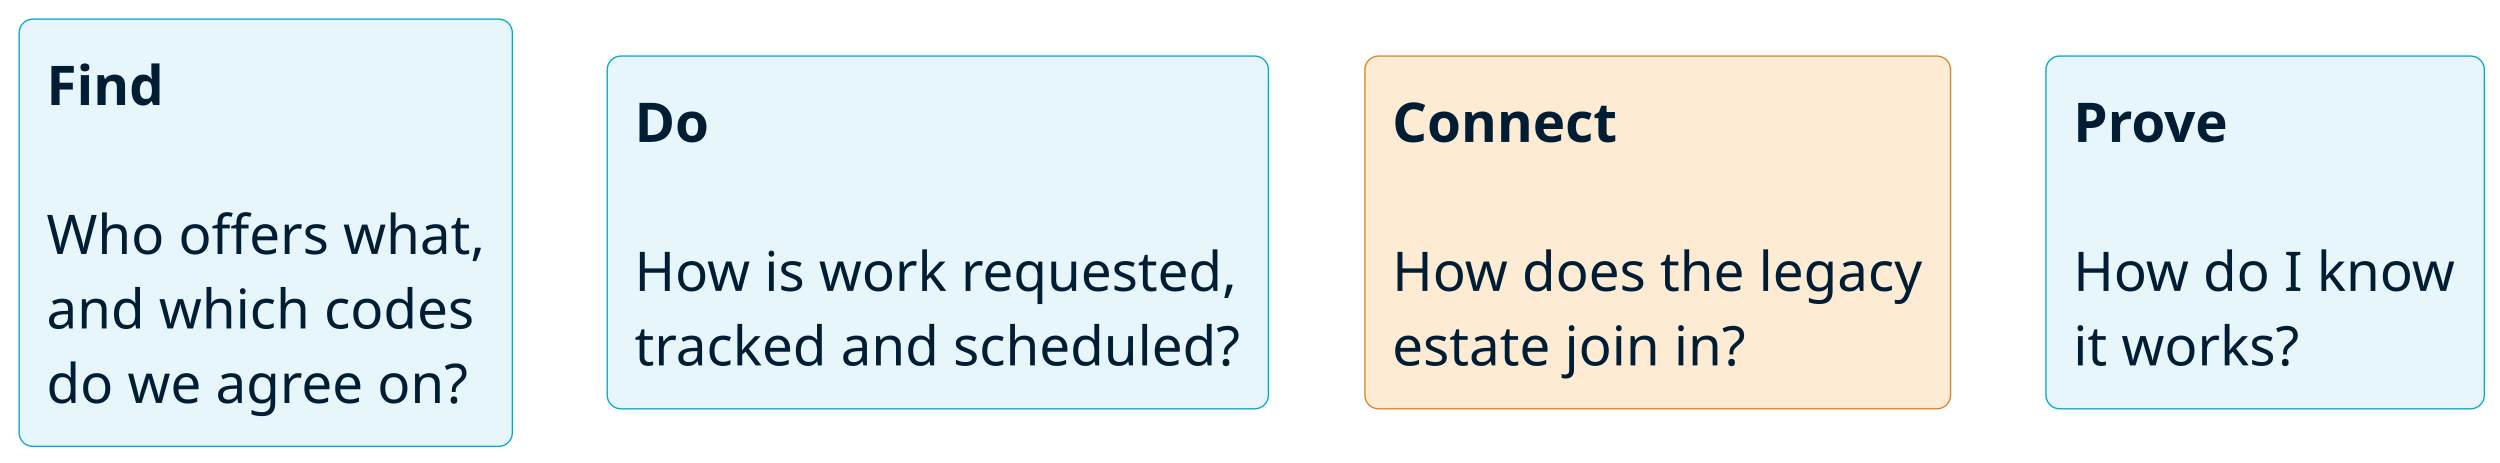
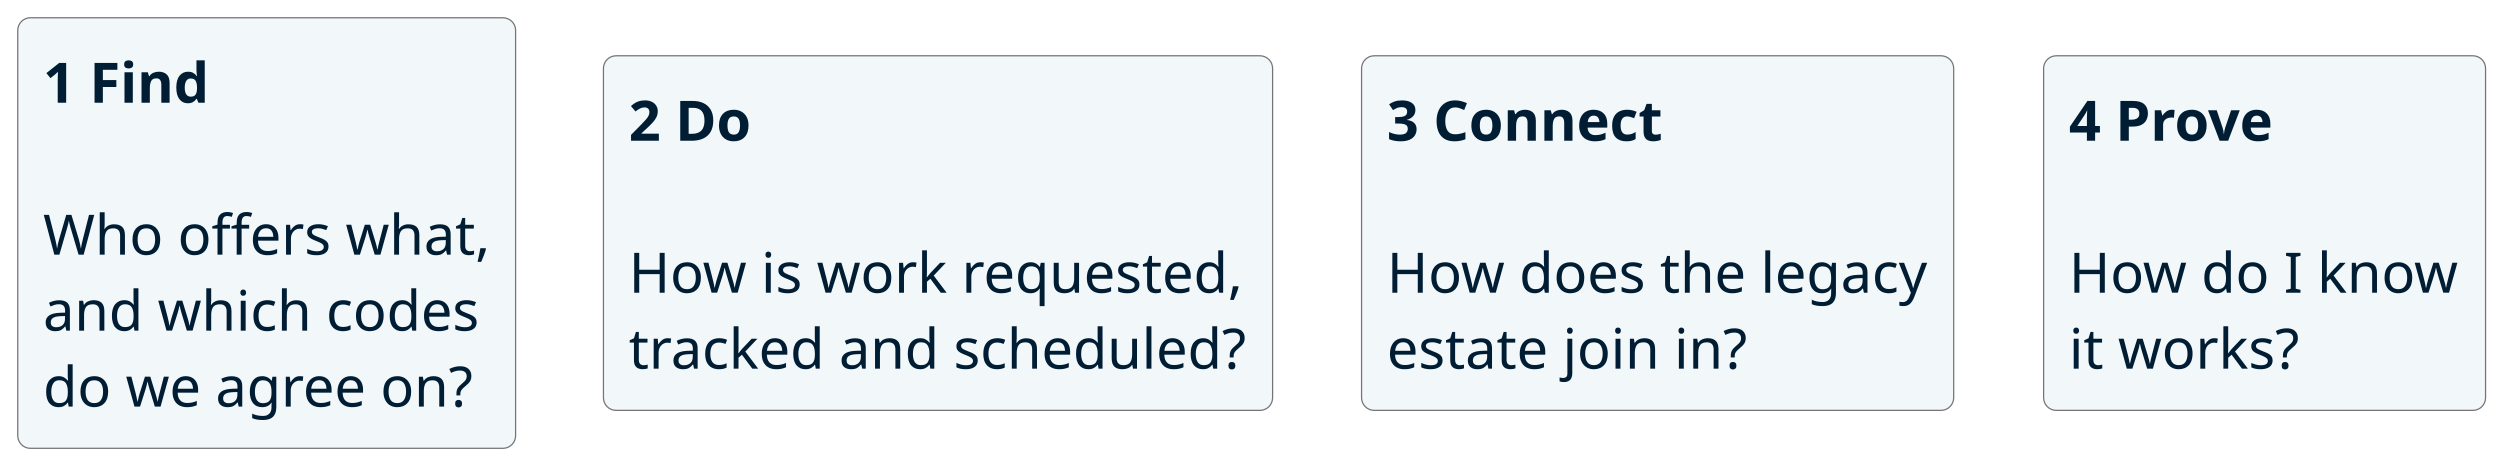
- <svg xmlns="http://www.w3.org/2000/svg" contentStyleType="text/css" data-diagram-type="DESCRIPTION" height="169px" preserveAspectRatio="none" style="width:914px;height:169px;" version="1.1" viewBox="0 0 914 169" width="914px" zoomAndPan="magnify">
+ <svg xmlns="http://www.w3.org/2000/svg" contentStyleType="text/css" data-diagram-type="DESCRIPTION" height="182px" preserveAspectRatio="none" style="width:986px;height:182px;" version="1.1" viewBox="0 0 986 182" width="986px" zoomAndPan="magnify">
  <defs />
  <g>
-     <g class="entity" data-qualified-name="F" data-source-line="14" id="ent0002">
-       <rect fill="#E6F6FA" height="156.2" rx="5" ry="5" style="stroke:#00A9CE;stroke-width:0.5;" width="180.32" x="7" y="7" />
-       <text fill="#001D34" font-family="Calibri" font-size="20" font-weight="bold" lengthAdjust="spacing" textLength="42.88" x="17" y="38.38">Find</text>
-       <text fill="#001D34" font-family="Calibri" font-size="20" lengthAdjust="spacing" textLength="5.2" x="17" y="65.62"> </text>
-       <text fill="#001D34" font-family="Calibri" font-size="20" lengthAdjust="spacing" textLength="160.32" x="17" y="92.86">Who offers what,</text>
-       <text fill="#001D34" font-family="Calibri" font-size="20" lengthAdjust="spacing" textLength="156.34" x="17" y="120.1">and which codes</text>
-       <text fill="#001D34" font-family="Calibri" font-size="20" lengthAdjust="spacing" textLength="154.48" x="17" y="147.34">do we agree on?</text>
+     <g class="entity" data-qualified-name="F" data-source-line="10" id="ent0002">
+       <rect fill="#F2F7F9" height="169.821" rx="5" ry="5" style="stroke:#757579;stroke-width:0.5;" width="196.353" x="7" y="7" />
+       <text fill="#001D34" font-family="Calibri" font-size="22" font-weight="bold" lengthAdjust="spacing" textLength="71.192" x="17" y="40.518">1  Find</text>
+       <text fill="#001D34" font-family="Calibri" font-size="22" lengthAdjust="spacing" textLength="5.72" x="17" y="70.482"> </text>
+       <text fill="#001D34" font-family="Calibri" font-size="22" lengthAdjust="spacing" textLength="176.353" x="17" y="100.446">Who offers what,</text>
+       <text fill="#001D34" font-family="Calibri" font-size="22" lengthAdjust="spacing" textLength="171.975" x="17" y="130.41">and which codes</text>
+       <text fill="#001D34" font-family="Calibri" font-size="22" lengthAdjust="spacing" textLength="169.929" x="17" y="160.375">do we agree on?</text>
    </g>
-     <g class="entity" data-qualified-name="D" data-source-line="15" id="ent0003">
-       <rect fill="#E6F6FA" height="128.96" rx="5" ry="5" style="stroke:#00A9CE;stroke-width:0.5;" width="241.74" x="222" y="20.5" />
-       <text fill="#001D34" font-family="Calibri" font-size="20" font-weight="bold" lengthAdjust="spacing" textLength="27.18" x="232" y="51.88">Do</text>
-       <text fill="#001D34" font-family="Calibri" font-size="20" lengthAdjust="spacing" textLength="5.2" x="232" y="79.12"> </text>
-       <text fill="#001D34" font-family="Calibri" font-size="20" lengthAdjust="spacing" textLength="220.96" x="232" y="106.36">How is work requested,</text>
-       <text fill="#001D34" font-family="Calibri" font-size="20" lengthAdjust="spacing" textLength="221.74" x="232" y="133.6">tracked and scheduled?</text>
+     <g class="entity" data-qualified-name="D" data-source-line="11" id="ent0003">
+       <rect fill="#F2F7F9" height="139.856" rx="5" ry="5" style="stroke:#757579;stroke-width:0.5;" width="263.915" x="238" y="22" />
+       <text fill="#001D34" font-family="Calibri" font-size="22" font-weight="bold" lengthAdjust="spacing" textLength="53.922" x="248" y="55.518">2  Do</text>
+       <text fill="#001D34" font-family="Calibri" font-size="22" lengthAdjust="spacing" textLength="5.72" x="248" y="85.482"> </text>
+       <text fill="#001D34" font-family="Calibri" font-size="22" lengthAdjust="spacing" textLength="243.057" x="248" y="115.446">How is work requested,</text>
+       <text fill="#001D34" font-family="Calibri" font-size="22" lengthAdjust="spacing" textLength="243.915" x="248" y="145.41">tracked and scheduled?</text>
    </g>
-     <g class="entity" data-qualified-name="C" data-source-line="16" id="ent0004">
-       <rect fill="#FDEBD3" height="128.96" rx="5" ry="5" style="stroke:#D9822B;stroke-width:0.5;" width="214.12" x="499" y="20.5" />
-       <text fill="#001D34" font-family="Calibri" font-size="20" font-weight="bold" lengthAdjust="spacing" textLength="82.18" x="509" y="51.88">Connect</text>
-       <text fill="#001D34" font-family="Calibri" font-size="20" lengthAdjust="spacing" textLength="5.2" x="509" y="79.12"> </text>
-       <text fill="#001D34" font-family="Calibri" font-size="20" lengthAdjust="spacing" textLength="194.12" x="509" y="106.36">How does the legacy</text>
-       <text fill="#001D34" font-family="Calibri" font-size="20" lengthAdjust="spacing" textLength="129.18" x="509" y="133.6">estate join in?</text>
+     <g class="entity" data-qualified-name="C" data-source-line="12" id="ent0004">
+       <rect fill="#F2F7F9" height="139.856" rx="5" ry="5" style="stroke:#757579;stroke-width:0.5;" width="233.533" x="537" y="22" />
+       <text fill="#001D34" font-family="Calibri" font-size="22" font-weight="bold" lengthAdjust="spacing" textLength="114.422" x="547" y="55.518">3  Connect</text>
+       <text fill="#001D34" font-family="Calibri" font-size="22" lengthAdjust="spacing" textLength="5.72" x="547" y="85.482"> </text>
+       <text fill="#001D34" font-family="Calibri" font-size="22" lengthAdjust="spacing" textLength="213.533" x="547" y="115.446">How does the legacy</text>
+       <text fill="#001D34" font-family="Calibri" font-size="22" lengthAdjust="spacing" textLength="142.099" x="547" y="145.41">estate join in?</text>
    </g>
-     <g class="entity" data-qualified-name="P" data-source-line="17" id="ent0005">
-       <rect fill="#E6F6FA" height="128.96" rx="5" ry="5" style="stroke:#00A9CE;stroke-width:0.5;" width="160.28" x="748" y="20.5" />
-       <text fill="#001D34" font-family="Calibri" font-size="20" font-weight="bold" lengthAdjust="spacing" textLength="57.22" x="758" y="51.88">Prove</text>
-       <text fill="#001D34" font-family="Calibri" font-size="20" lengthAdjust="spacing" textLength="5.2" x="758" y="79.12"> </text>
-       <text fill="#001D34" font-family="Calibri" font-size="20" lengthAdjust="spacing" textLength="140.28" x="758" y="106.36">How do I know</text>
-       <text fill="#001D34" font-family="Calibri" font-size="20" lengthAdjust="spacing" textLength="82.6" x="758" y="133.6">it works?</text>
+     <g class="entity" data-qualified-name="P" data-source-line="13" id="ent0005">
+       <rect fill="#F2F7F9" height="139.856" rx="5" ry="5" style="stroke:#757579;stroke-width:0.5;" width="174.309" x="806" y="22" />
+       <text fill="#001D34" font-family="Calibri" font-size="22" font-weight="bold" lengthAdjust="spacing" textLength="86.966" x="816" y="55.518">4  Prove</text>
+       <text fill="#001D34" font-family="Calibri" font-size="22" lengthAdjust="spacing" textLength="5.72" x="816" y="85.482"> </text>
+       <text fill="#001D34" font-family="Calibri" font-size="22" lengthAdjust="spacing" textLength="154.309" x="816" y="115.446">How do I know</text>
+       <text fill="#001D34" font-family="Calibri" font-size="22" lengthAdjust="spacing" textLength="90.86" x="816" y="145.41">it works?</text>
    </g>
  </g>
</svg>
